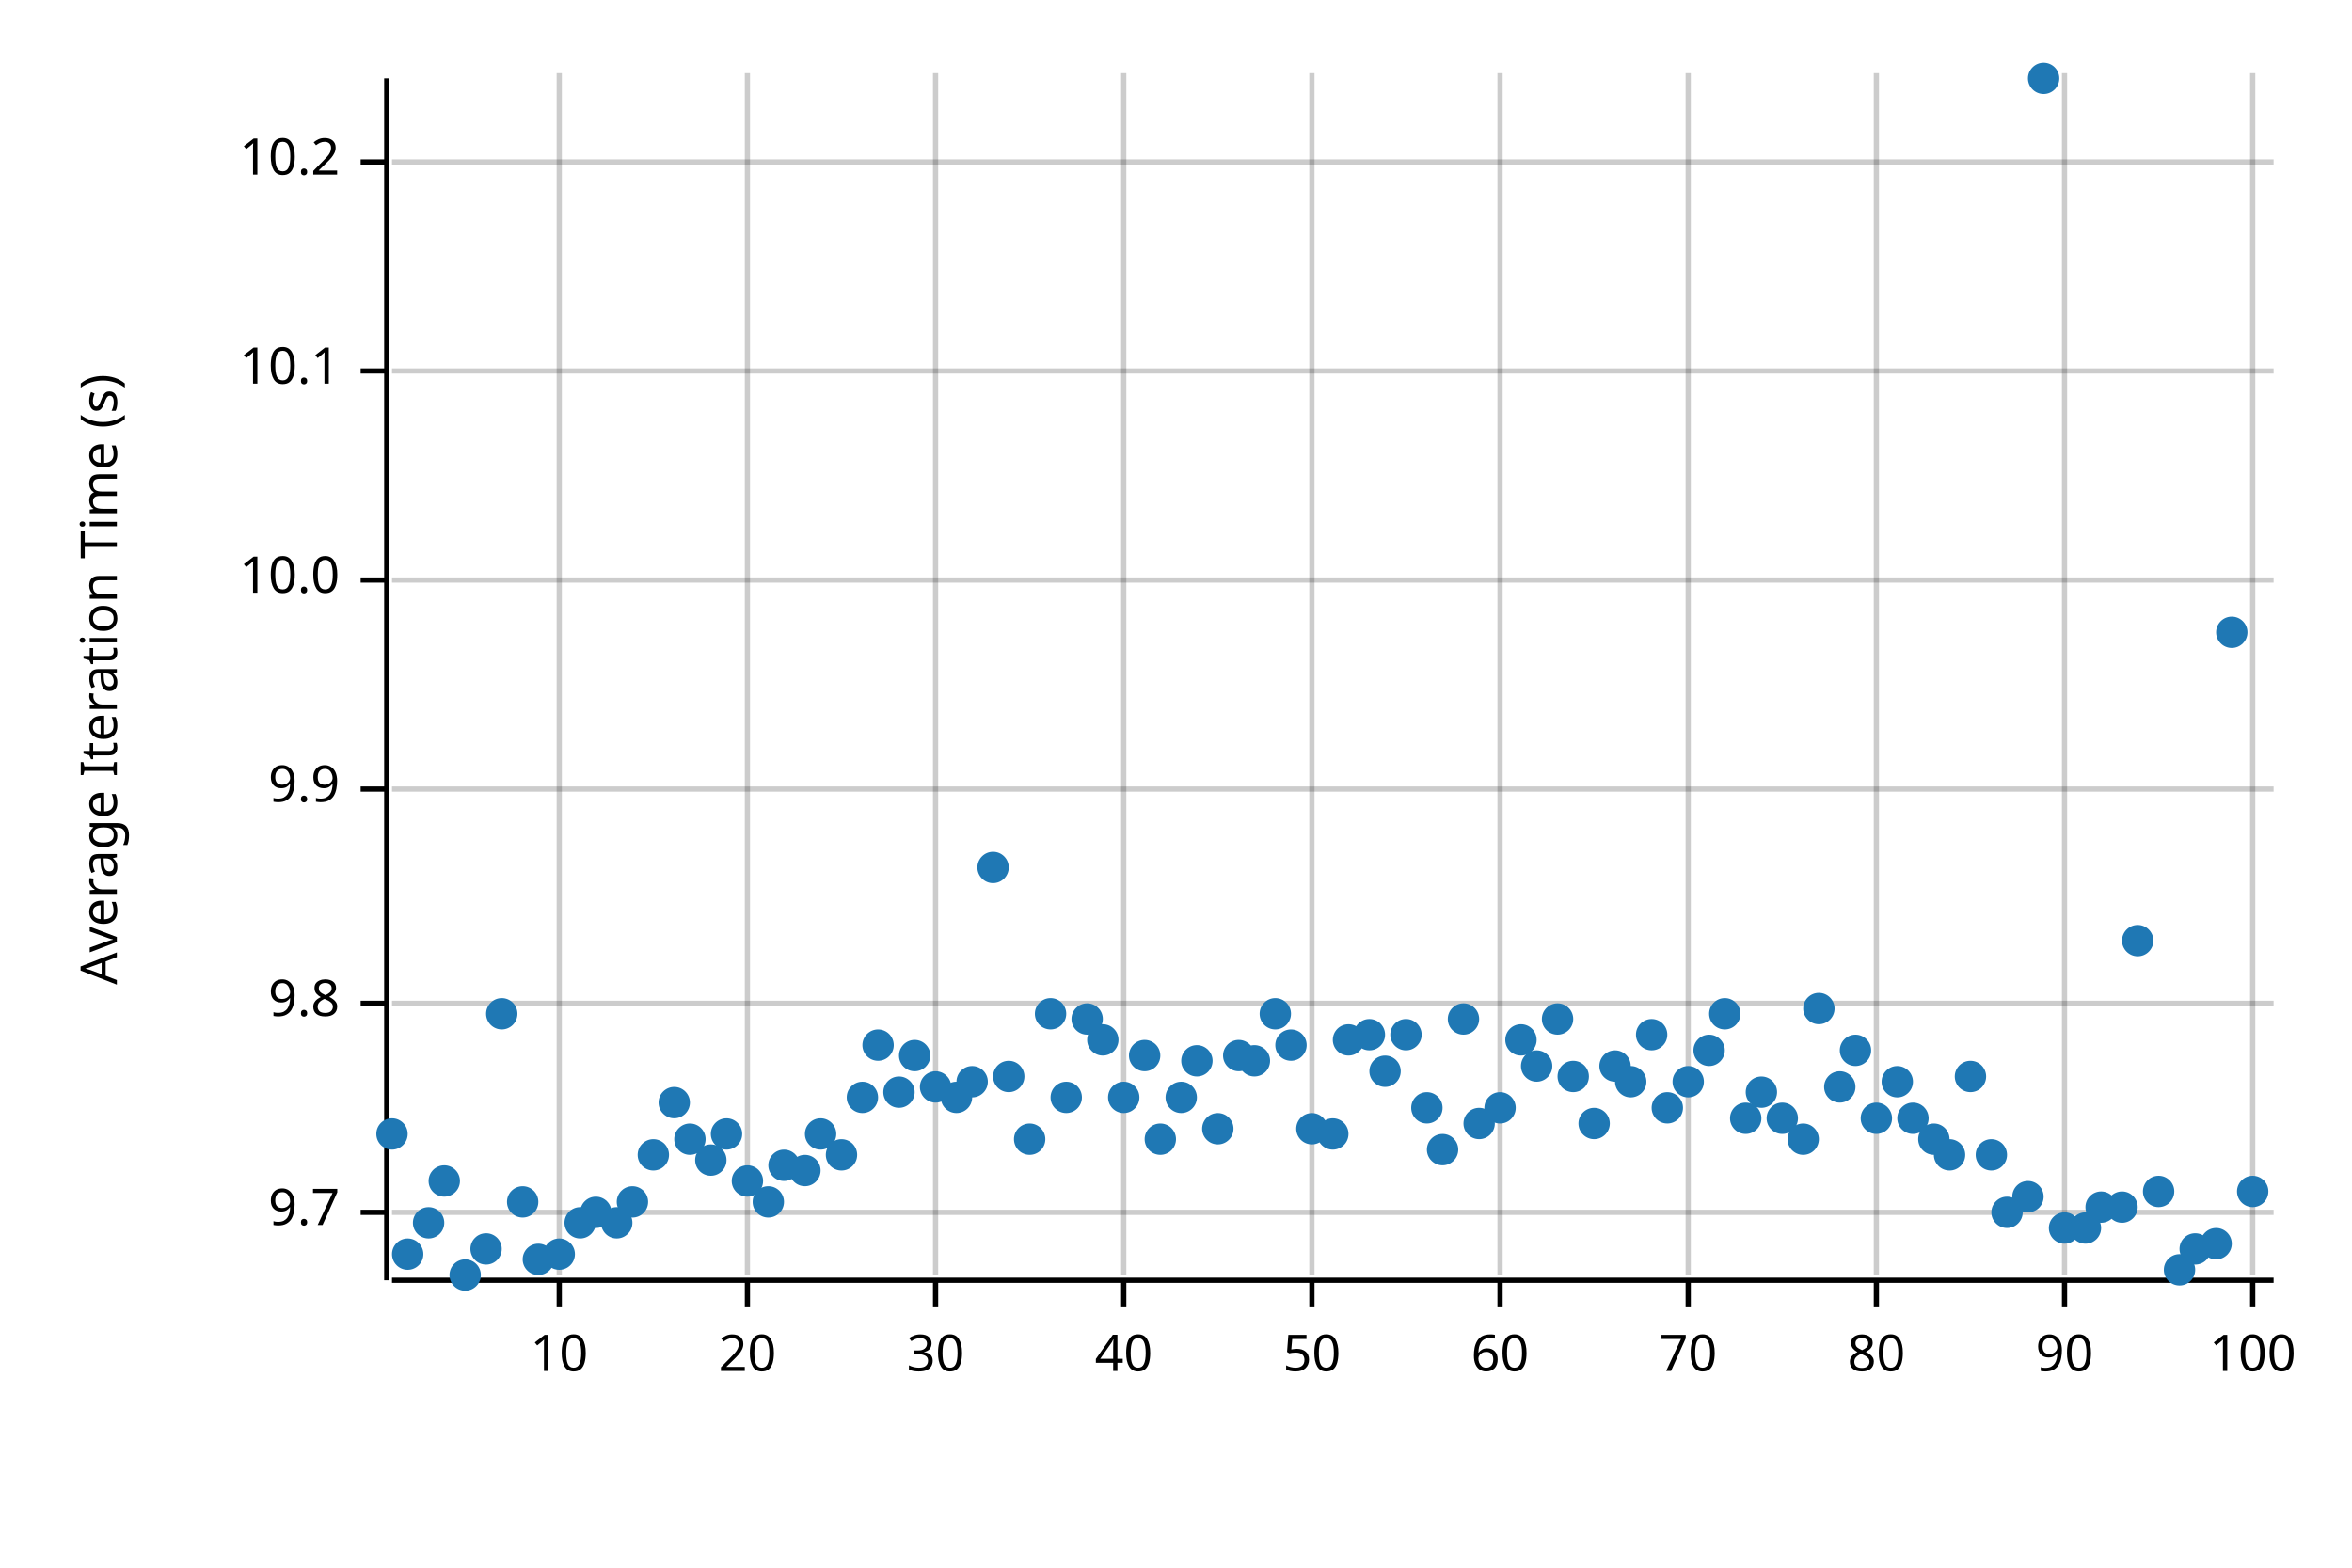
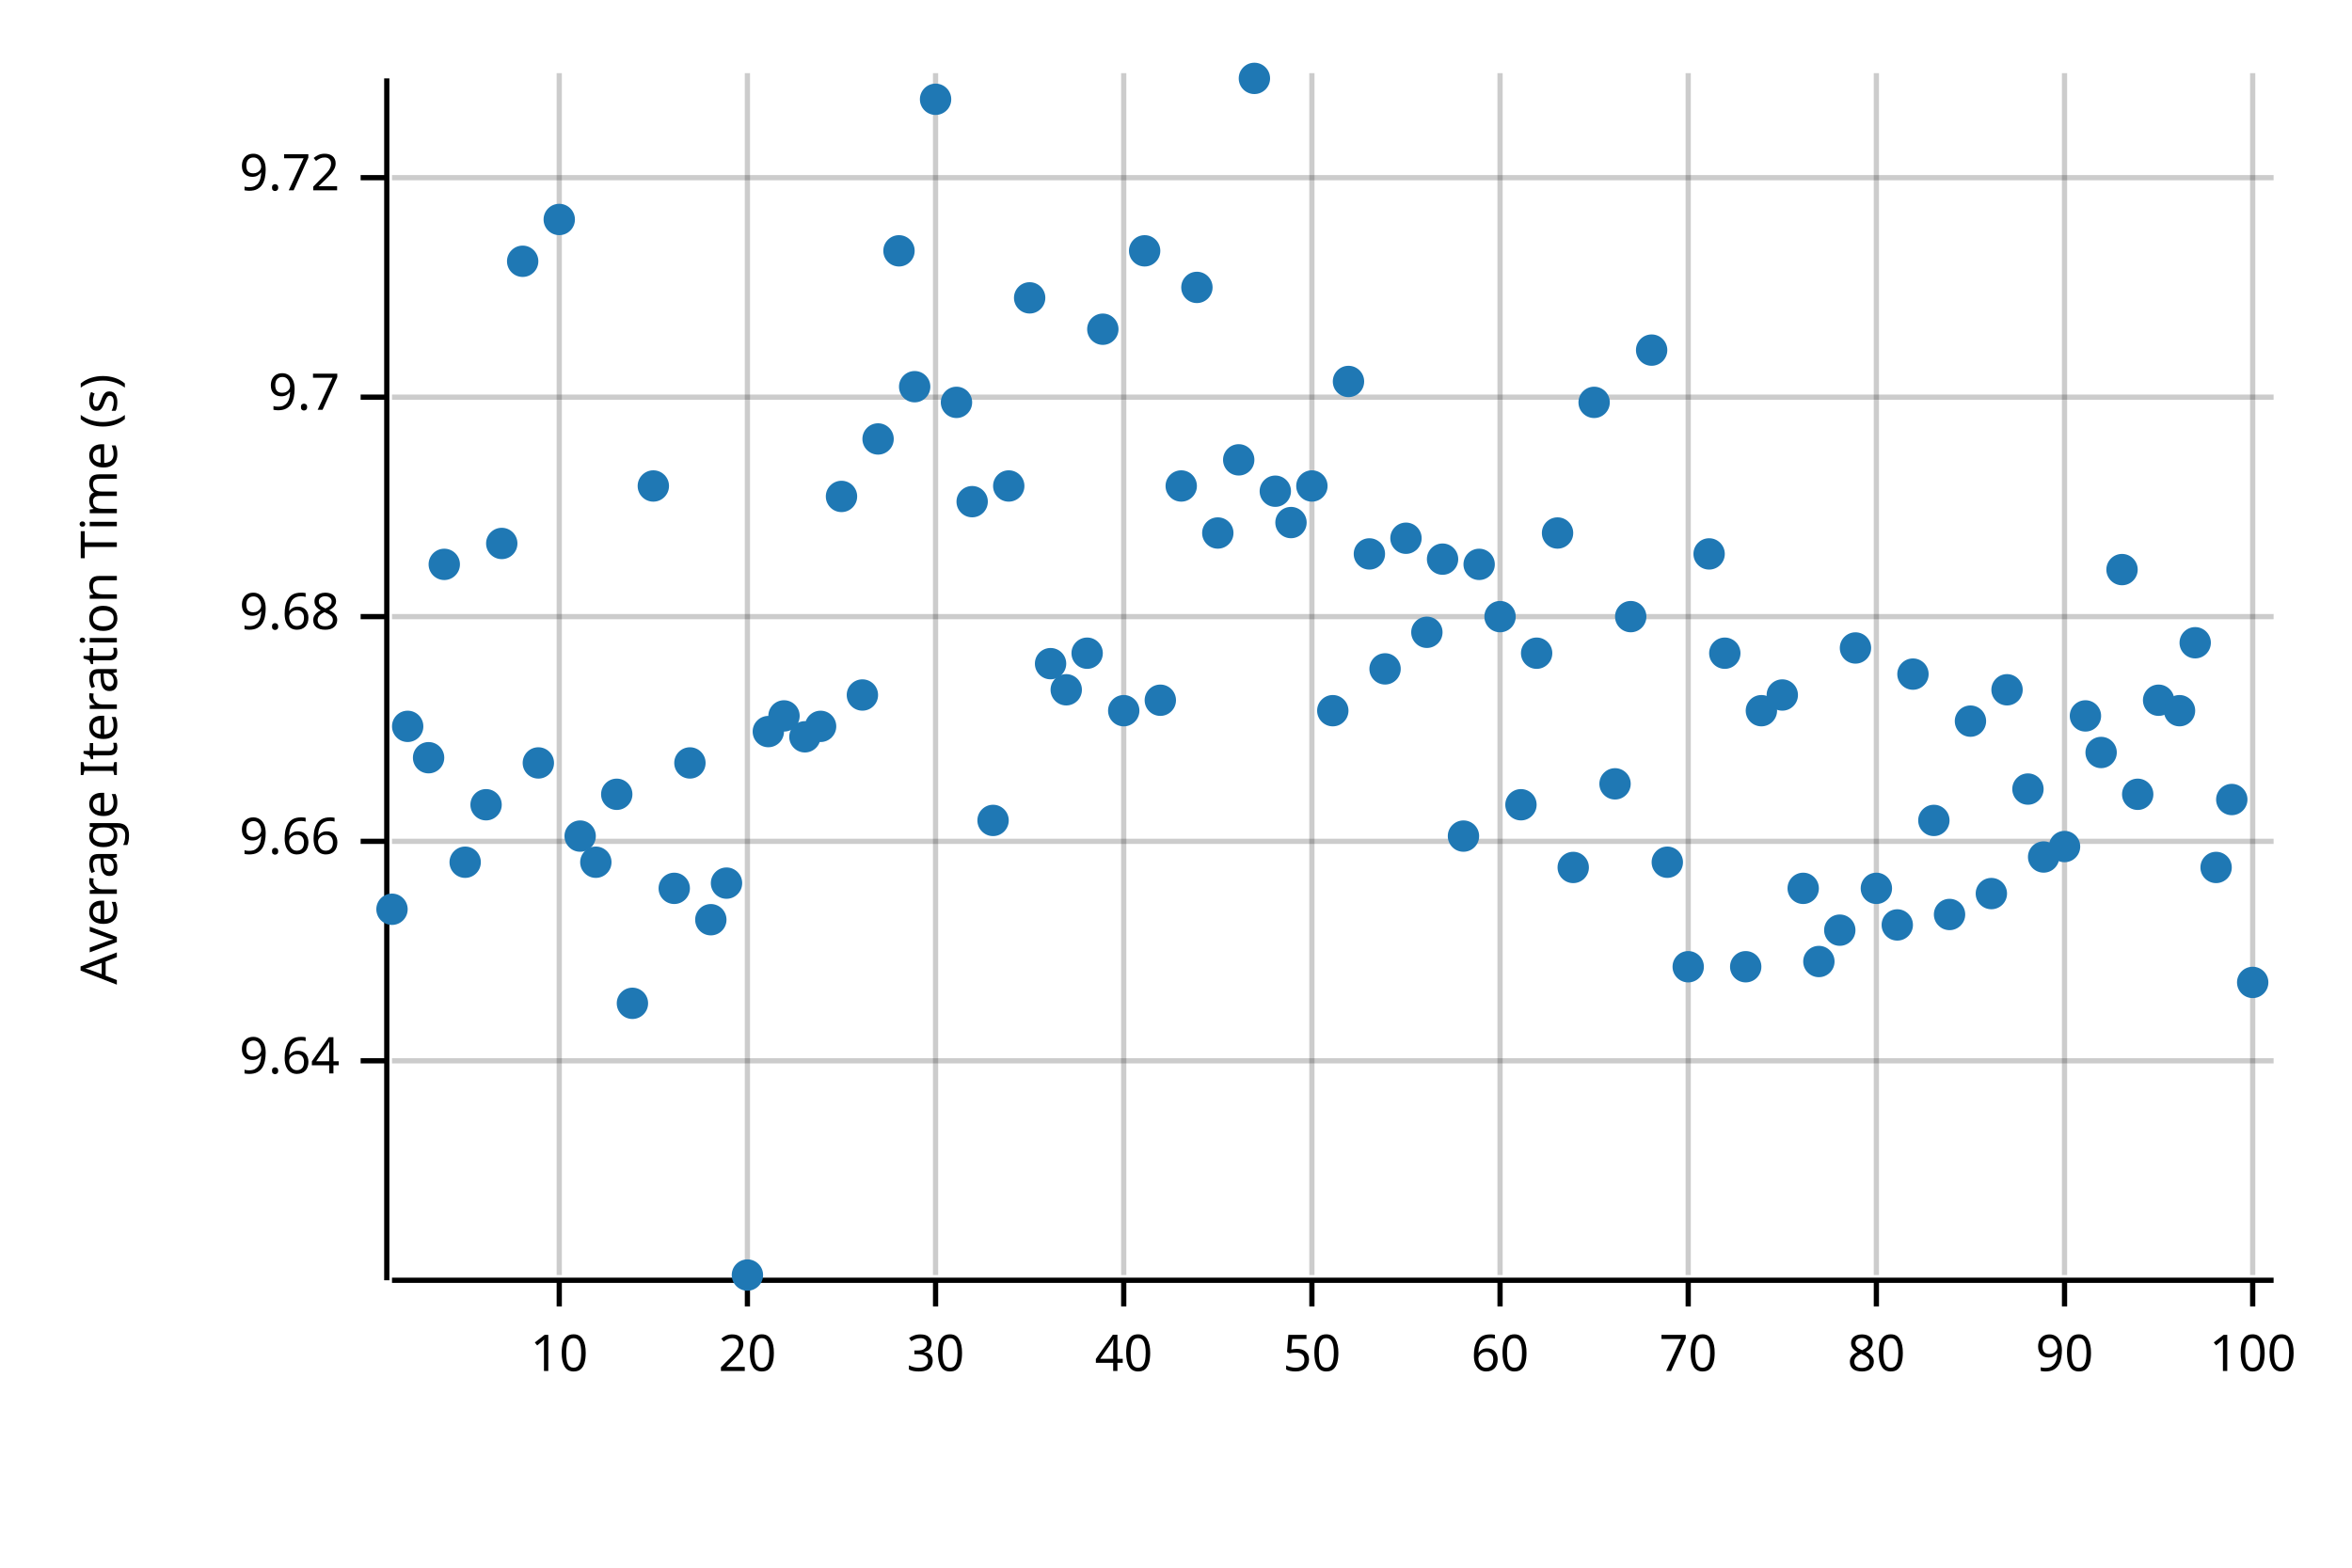
<svg xmlns="http://www.w3.org/2000/svg" width="450" height="300" viewBox="0 0 450 300">
  <text x="15" y="130" dy="0.76em" text-anchor="middle" font-family="sans-serif" font-size="9.677" opacity="1" fill="#000000" transform="rotate(270, 15, 130)">
Average Iteration Time (s)
</text>
  <line opacity="0.2" stroke="#000000" stroke-width="1" x1="107" y1="244" x2="107" y2="14" />
  <line opacity="0.2" stroke="#000000" stroke-width="1" x1="143" y1="244" x2="143" y2="14" />
  <line opacity="0.2" stroke="#000000" stroke-width="1" x1="179" y1="244" x2="179" y2="14" />
  <line opacity="0.2" stroke="#000000" stroke-width="1" x1="215" y1="244" x2="215" y2="14" />
  <line opacity="0.2" stroke="#000000" stroke-width="1" x1="251" y1="244" x2="251" y2="14" />
  <line opacity="0.2" stroke="#000000" stroke-width="1" x1="287" y1="244" x2="287" y2="14" />
  <line opacity="0.2" stroke="#000000" stroke-width="1" x1="323" y1="244" x2="323" y2="14" />
  <line opacity="0.2" stroke="#000000" stroke-width="1" x1="359" y1="244" x2="359" y2="14" />
  <line opacity="0.2" stroke="#000000" stroke-width="1" x1="395" y1="244" x2="395" y2="14" />
  <line opacity="0.2" stroke="#000000" stroke-width="1" x1="431" y1="244" x2="431" y2="14" />
-   <line opacity="0.2" stroke="#000000" stroke-width="1" x1="75" y1="232" x2="435" y2="232" />
-   <line opacity="0.2" stroke="#000000" stroke-width="1" x1="75" y1="192" x2="435" y2="192" />
-   <line opacity="0.2" stroke="#000000" stroke-width="1" x1="75" y1="151" x2="435" y2="151" />
-   <line opacity="0.2" stroke="#000000" stroke-width="1" x1="75" y1="111" x2="435" y2="111" />
-   <line opacity="0.2" stroke="#000000" stroke-width="1" x1="75" y1="71" x2="435" y2="71" />
-   <line opacity="0.2" stroke="#000000" stroke-width="1" x1="75" y1="31" x2="435" y2="31" />
+   <line opacity="0.2" stroke="#000000" stroke-width="1" x1="75" y1="203" x2="435" y2="203" />
+   <line opacity="0.2" stroke="#000000" stroke-width="1" x1="75" y1="161" x2="435" y2="161" />
+   <line opacity="0.2" stroke="#000000" stroke-width="1" x1="75" y1="118" x2="435" y2="118" />
+   <line opacity="0.2" stroke="#000000" stroke-width="1" x1="75" y1="76" x2="435" y2="76" />
+   <line opacity="0.2" stroke="#000000" stroke-width="1" x1="75" y1="34" x2="435" y2="34" />
  <polyline fill="none" opacity="1" stroke="#000000" stroke-width="1" points="74,15 74,245 " />
-   <text x="65" y="232" dy="0.5ex" text-anchor="end" font-family="sans-serif" font-size="9.677" opacity="1" fill="#000000">
+   <text x="65" y="203" dy="0.5ex" text-anchor="end" font-family="sans-serif" font-size="9.677" opacity="1" fill="#000000">
+ 9.64
+ </text>
+   <polyline fill="none" opacity="1" stroke="#000000" stroke-width="1" points="69,203 74,203 " />
+   <text x="65" y="161" dy="0.5ex" text-anchor="end" font-family="sans-serif" font-size="9.677" opacity="1" fill="#000000">
+ 9.66
+ </text>
+   <polyline fill="none" opacity="1" stroke="#000000" stroke-width="1" points="69,161 74,161 " />
+   <text x="65" y="118" dy="0.5ex" text-anchor="end" font-family="sans-serif" font-size="9.677" opacity="1" fill="#000000">
+ 9.68
+ </text>
+   <polyline fill="none" opacity="1" stroke="#000000" stroke-width="1" points="69,118 74,118 " />
+   <text x="65" y="76" dy="0.5ex" text-anchor="end" font-family="sans-serif" font-size="9.677" opacity="1" fill="#000000">
9.7
</text>
-   <polyline fill="none" opacity="1" stroke="#000000" stroke-width="1" points="69,232 74,232 " />
-   <text x="65" y="192" dy="0.5ex" text-anchor="end" font-family="sans-serif" font-size="9.677" opacity="1" fill="#000000">
- 9.8
+   <polyline fill="none" opacity="1" stroke="#000000" stroke-width="1" points="69,76 74,76 " />
+   <text x="65" y="34" dy="0.5ex" text-anchor="end" font-family="sans-serif" font-size="9.677" opacity="1" fill="#000000">
+ 9.72
</text>
-   <polyline fill="none" opacity="1" stroke="#000000" stroke-width="1" points="69,192 74,192 " />
-   <text x="65" y="151" dy="0.5ex" text-anchor="end" font-family="sans-serif" font-size="9.677" opacity="1" fill="#000000">
- 9.9
- </text>
-   <polyline fill="none" opacity="1" stroke="#000000" stroke-width="1" points="69,151 74,151 " />
-   <text x="65" y="111" dy="0.5ex" text-anchor="end" font-family="sans-serif" font-size="9.677" opacity="1" fill="#000000">
- 10.0
- </text>
-   <polyline fill="none" opacity="1" stroke="#000000" stroke-width="1" points="69,111 74,111 " />
-   <text x="65" y="71" dy="0.5ex" text-anchor="end" font-family="sans-serif" font-size="9.677" opacity="1" fill="#000000">
- 10.1
- </text>
-   <polyline fill="none" opacity="1" stroke="#000000" stroke-width="1" points="69,71 74,71 " />
-   <text x="65" y="31" dy="0.5ex" text-anchor="end" font-family="sans-serif" font-size="9.677" opacity="1" fill="#000000">
- 10.2
- </text>
-   <polyline fill="none" opacity="1" stroke="#000000" stroke-width="1" points="69,31 74,31 " />
+   <polyline fill="none" opacity="1" stroke="#000000" stroke-width="1" points="69,34 74,34 " />
  <polyline fill="none" opacity="1" stroke="#000000" stroke-width="1" points="75,245 435,245 " />
  <text x="107" y="255" dy="0.76em" text-anchor="middle" font-family="sans-serif" font-size="9.677" opacity="1" fill="#000000">
10
</text>
  <polyline fill="none" opacity="1" stroke="#000000" stroke-width="1" points="107,245 107,250 " />
  <text x="143" y="255" dy="0.76em" text-anchor="middle" font-family="sans-serif" font-size="9.677" opacity="1" fill="#000000">
20
</text>
  <polyline fill="none" opacity="1" stroke="#000000" stroke-width="1" points="143,245 143,250 " />
  <text x="179" y="255" dy="0.76em" text-anchor="middle" font-family="sans-serif" font-size="9.677" opacity="1" fill="#000000">
30
</text>
  <polyline fill="none" opacity="1" stroke="#000000" stroke-width="1" points="179,245 179,250 " />
  <text x="215" y="255" dy="0.76em" text-anchor="middle" font-family="sans-serif" font-size="9.677" opacity="1" fill="#000000">
40
</text>
  <polyline fill="none" opacity="1" stroke="#000000" stroke-width="1" points="215,245 215,250 " />
  <text x="251" y="255" dy="0.76em" text-anchor="middle" font-family="sans-serif" font-size="9.677" opacity="1" fill="#000000">
50
</text>
  <polyline fill="none" opacity="1" stroke="#000000" stroke-width="1" points="251,245 251,250 " />
  <text x="287" y="255" dy="0.76em" text-anchor="middle" font-family="sans-serif" font-size="9.677" opacity="1" fill="#000000">
60
</text>
  <polyline fill="none" opacity="1" stroke="#000000" stroke-width="1" points="287,245 287,250 " />
  <text x="323" y="255" dy="0.76em" text-anchor="middle" font-family="sans-serif" font-size="9.677" opacity="1" fill="#000000">
70
</text>
  <polyline fill="none" opacity="1" stroke="#000000" stroke-width="1" points="323,245 323,250 " />
  <text x="359" y="255" dy="0.76em" text-anchor="middle" font-family="sans-serif" font-size="9.677" opacity="1" fill="#000000">
80
</text>
  <polyline fill="none" opacity="1" stroke="#000000" stroke-width="1" points="359,245 359,250 " />
  <text x="395" y="255" dy="0.76em" text-anchor="middle" font-family="sans-serif" font-size="9.677" opacity="1" fill="#000000">
90
</text>
  <polyline fill="none" opacity="1" stroke="#000000" stroke-width="1" points="395,245 395,250 " />
  <text x="431" y="255" dy="0.76em" text-anchor="middle" font-family="sans-serif" font-size="9.677" opacity="1" fill="#000000">
100
</text>
  <polyline fill="none" opacity="1" stroke="#000000" stroke-width="1" points="431,245 431,250 " />
-   <circle cx="75" cy="217" r="3" opacity="1" fill="#1F78B4" stroke="none" stroke-width="1" />
-   <circle cx="78" cy="240" r="3" opacity="1" fill="#1F78B4" stroke="none" stroke-width="1" />
-   <circle cx="82" cy="234" r="3" opacity="1" fill="#1F78B4" stroke="none" stroke-width="1" />
-   <circle cx="85" cy="226" r="3" opacity="1" fill="#1F78B4" stroke="none" stroke-width="1" />
-   <circle cx="89" cy="244" r="3" opacity="1" fill="#1F78B4" stroke="none" stroke-width="1" />
-   <circle cx="93" cy="239" r="3" opacity="1" fill="#1F78B4" stroke="none" stroke-width="1" />
-   <circle cx="96" cy="194" r="3" opacity="1" fill="#1F78B4" stroke="none" stroke-width="1" />
-   <circle cx="100" cy="230" r="3" opacity="1" fill="#1F78B4" stroke="none" stroke-width="1" />
-   <circle cx="103" cy="241" r="3" opacity="1" fill="#1F78B4" stroke="none" stroke-width="1" />
-   <circle cx="107" cy="240" r="3" opacity="1" fill="#1F78B4" stroke="none" stroke-width="1" />
-   <circle cx="111" cy="234" r="3" opacity="1" fill="#1F78B4" stroke="none" stroke-width="1" />
-   <circle cx="114" cy="232" r="3" opacity="1" fill="#1F78B4" stroke="none" stroke-width="1" />
-   <circle cx="118" cy="234" r="3" opacity="1" fill="#1F78B4" stroke="none" stroke-width="1" />
-   <circle cx="121" cy="230" r="3" opacity="1" fill="#1F78B4" stroke="none" stroke-width="1" />
-   <circle cx="125" cy="221" r="3" opacity="1" fill="#1F78B4" stroke="none" stroke-width="1" />
-   <circle cx="129" cy="211" r="3" opacity="1" fill="#1F78B4" stroke="none" stroke-width="1" />
-   <circle cx="132" cy="218" r="3" opacity="1" fill="#1F78B4" stroke="none" stroke-width="1" />
-   <circle cx="136" cy="222" r="3" opacity="1" fill="#1F78B4" stroke="none" stroke-width="1" />
-   <circle cx="139" cy="217" r="3" opacity="1" fill="#1F78B4" stroke="none" stroke-width="1" />
-   <circle cx="143" cy="226" r="3" opacity="1" fill="#1F78B4" stroke="none" stroke-width="1" />
-   <circle cx="147" cy="230" r="3" opacity="1" fill="#1F78B4" stroke="none" stroke-width="1" />
-   <circle cx="150" cy="223" r="3" opacity="1" fill="#1F78B4" stroke="none" stroke-width="1" />
-   <circle cx="154" cy="224" r="3" opacity="1" fill="#1F78B4" stroke="none" stroke-width="1" />
-   <circle cx="157" cy="217" r="3" opacity="1" fill="#1F78B4" stroke="none" stroke-width="1" />
-   <circle cx="161" cy="221" r="3" opacity="1" fill="#1F78B4" stroke="none" stroke-width="1" />
-   <circle cx="165" cy="210" r="3" opacity="1" fill="#1F78B4" stroke="none" stroke-width="1" />
-   <circle cx="168" cy="200" r="3" opacity="1" fill="#1F78B4" stroke="none" stroke-width="1" />
-   <circle cx="172" cy="209" r="3" opacity="1" fill="#1F78B4" stroke="none" stroke-width="1" />
-   <circle cx="175" cy="202" r="3" opacity="1" fill="#1F78B4" stroke="none" stroke-width="1" />
-   <circle cx="179" cy="208" r="3" opacity="1" fill="#1F78B4" stroke="none" stroke-width="1" />
-   <circle cx="183" cy="210" r="3" opacity="1" fill="#1F78B4" stroke="none" stroke-width="1" />
-   <circle cx="186" cy="207" r="3" opacity="1" fill="#1F78B4" stroke="none" stroke-width="1" />
-   <circle cx="190" cy="166" r="3" opacity="1" fill="#1F78B4" stroke="none" stroke-width="1" />
-   <circle cx="193" cy="206" r="3" opacity="1" fill="#1F78B4" stroke="none" stroke-width="1" />
-   <circle cx="197" cy="218" r="3" opacity="1" fill="#1F78B4" stroke="none" stroke-width="1" />
-   <circle cx="201" cy="194" r="3" opacity="1" fill="#1F78B4" stroke="none" stroke-width="1" />
-   <circle cx="204" cy="210" r="3" opacity="1" fill="#1F78B4" stroke="none" stroke-width="1" />
-   <circle cx="208" cy="195" r="3" opacity="1" fill="#1F78B4" stroke="none" stroke-width="1" />
-   <circle cx="211" cy="199" r="3" opacity="1" fill="#1F78B4" stroke="none" stroke-width="1" />
-   <circle cx="215" cy="210" r="3" opacity="1" fill="#1F78B4" stroke="none" stroke-width="1" />
-   <circle cx="219" cy="202" r="3" opacity="1" fill="#1F78B4" stroke="none" stroke-width="1" />
-   <circle cx="222" cy="218" r="3" opacity="1" fill="#1F78B4" stroke="none" stroke-width="1" />
-   <circle cx="226" cy="210" r="3" opacity="1" fill="#1F78B4" stroke="none" stroke-width="1" />
-   <circle cx="229" cy="203" r="3" opacity="1" fill="#1F78B4" stroke="none" stroke-width="1" />
-   <circle cx="233" cy="216" r="3" opacity="1" fill="#1F78B4" stroke="none" stroke-width="1" />
-   <circle cx="237" cy="202" r="3" opacity="1" fill="#1F78B4" stroke="none" stroke-width="1" />
-   <circle cx="240" cy="203" r="3" opacity="1" fill="#1F78B4" stroke="none" stroke-width="1" />
-   <circle cx="244" cy="194" r="3" opacity="1" fill="#1F78B4" stroke="none" stroke-width="1" />
-   <circle cx="247" cy="200" r="3" opacity="1" fill="#1F78B4" stroke="none" stroke-width="1" />
-   <circle cx="251" cy="216" r="3" opacity="1" fill="#1F78B4" stroke="none" stroke-width="1" />
-   <circle cx="255" cy="217" r="3" opacity="1" fill="#1F78B4" stroke="none" stroke-width="1" />
-   <circle cx="258" cy="199" r="3" opacity="1" fill="#1F78B4" stroke="none" stroke-width="1" />
-   <circle cx="262" cy="198" r="3" opacity="1" fill="#1F78B4" stroke="none" stroke-width="1" />
-   <circle cx="265" cy="205" r="3" opacity="1" fill="#1F78B4" stroke="none" stroke-width="1" />
-   <circle cx="269" cy="198" r="3" opacity="1" fill="#1F78B4" stroke="none" stroke-width="1" />
-   <circle cx="273" cy="212" r="3" opacity="1" fill="#1F78B4" stroke="none" stroke-width="1" />
-   <circle cx="276" cy="220" r="3" opacity="1" fill="#1F78B4" stroke="none" stroke-width="1" />
-   <circle cx="280" cy="195" r="3" opacity="1" fill="#1F78B4" stroke="none" stroke-width="1" />
-   <circle cx="283" cy="215" r="3" opacity="1" fill="#1F78B4" stroke="none" stroke-width="1" />
-   <circle cx="287" cy="212" r="3" opacity="1" fill="#1F78B4" stroke="none" stroke-width="1" />
-   <circle cx="291" cy="199" r="3" opacity="1" fill="#1F78B4" stroke="none" stroke-width="1" />
-   <circle cx="294" cy="204" r="3" opacity="1" fill="#1F78B4" stroke="none" stroke-width="1" />
-   <circle cx="298" cy="195" r="3" opacity="1" fill="#1F78B4" stroke="none" stroke-width="1" />
-   <circle cx="301" cy="206" r="3" opacity="1" fill="#1F78B4" stroke="none" stroke-width="1" />
-   <circle cx="305" cy="215" r="3" opacity="1" fill="#1F78B4" stroke="none" stroke-width="1" />
-   <circle cx="309" cy="204" r="3" opacity="1" fill="#1F78B4" stroke="none" stroke-width="1" />
-   <circle cx="312" cy="207" r="3" opacity="1" fill="#1F78B4" stroke="none" stroke-width="1" />
-   <circle cx="316" cy="198" r="3" opacity="1" fill="#1F78B4" stroke="none" stroke-width="1" />
-   <circle cx="319" cy="212" r="3" opacity="1" fill="#1F78B4" stroke="none" stroke-width="1" />
-   <circle cx="323" cy="207" r="3" opacity="1" fill="#1F78B4" stroke="none" stroke-width="1" />
-   <circle cx="327" cy="201" r="3" opacity="1" fill="#1F78B4" stroke="none" stroke-width="1" />
-   <circle cx="330" cy="194" r="3" opacity="1" fill="#1F78B4" stroke="none" stroke-width="1" />
-   <circle cx="334" cy="214" r="3" opacity="1" fill="#1F78B4" stroke="none" stroke-width="1" />
-   <circle cx="337" cy="209" r="3" opacity="1" fill="#1F78B4" stroke="none" stroke-width="1" />
-   <circle cx="341" cy="214" r="3" opacity="1" fill="#1F78B4" stroke="none" stroke-width="1" />
-   <circle cx="345" cy="218" r="3" opacity="1" fill="#1F78B4" stroke="none" stroke-width="1" />
-   <circle cx="348" cy="193" r="3" opacity="1" fill="#1F78B4" stroke="none" stroke-width="1" />
-   <circle cx="352" cy="208" r="3" opacity="1" fill="#1F78B4" stroke="none" stroke-width="1" />
-   <circle cx="355" cy="201" r="3" opacity="1" fill="#1F78B4" stroke="none" stroke-width="1" />
-   <circle cx="359" cy="214" r="3" opacity="1" fill="#1F78B4" stroke="none" stroke-width="1" />
-   <circle cx="363" cy="207" r="3" opacity="1" fill="#1F78B4" stroke="none" stroke-width="1" />
-   <circle cx="366" cy="214" r="3" opacity="1" fill="#1F78B4" stroke="none" stroke-width="1" />
-   <circle cx="370" cy="218" r="3" opacity="1" fill="#1F78B4" stroke="none" stroke-width="1" />
-   <circle cx="373" cy="221" r="3" opacity="1" fill="#1F78B4" stroke="none" stroke-width="1" />
-   <circle cx="377" cy="206" r="3" opacity="1" fill="#1F78B4" stroke="none" stroke-width="1" />
-   <circle cx="381" cy="221" r="3" opacity="1" fill="#1F78B4" stroke="none" stroke-width="1" />
-   <circle cx="384" cy="232" r="3" opacity="1" fill="#1F78B4" stroke="none" stroke-width="1" />
-   <circle cx="388" cy="229" r="3" opacity="1" fill="#1F78B4" stroke="none" stroke-width="1" />
-   <circle cx="391" cy="15" r="3" opacity="1" fill="#1F78B4" stroke="none" stroke-width="1" />
-   <circle cx="395" cy="235" r="3" opacity="1" fill="#1F78B4" stroke="none" stroke-width="1" />
-   <circle cx="399" cy="235" r="3" opacity="1" fill="#1F78B4" stroke="none" stroke-width="1" />
-   <circle cx="402" cy="231" r="3" opacity="1" fill="#1F78B4" stroke="none" stroke-width="1" />
-   <circle cx="406" cy="231" r="3" opacity="1" fill="#1F78B4" stroke="none" stroke-width="1" />
-   <circle cx="409" cy="180" r="3" opacity="1" fill="#1F78B4" stroke="none" stroke-width="1" />
-   <circle cx="413" cy="228" r="3" opacity="1" fill="#1F78B4" stroke="none" stroke-width="1" />
-   <circle cx="417" cy="243" r="3" opacity="1" fill="#1F78B4" stroke="none" stroke-width="1" />
-   <circle cx="420" cy="239" r="3" opacity="1" fill="#1F78B4" stroke="none" stroke-width="1" />
-   <circle cx="424" cy="238" r="3" opacity="1" fill="#1F78B4" stroke="none" stroke-width="1" />
-   <circle cx="427" cy="121" r="3" opacity="1" fill="#1F78B4" stroke="none" stroke-width="1" />
-   <circle cx="431" cy="228" r="3" opacity="1" fill="#1F78B4" stroke="none" stroke-width="1" />
+   <circle cx="75" cy="174" r="3" opacity="1" fill="#1F78B4" stroke="none" stroke-width="1" />
+   <circle cx="78" cy="139" r="3" opacity="1" fill="#1F78B4" stroke="none" stroke-width="1" />
+   <circle cx="82" cy="145" r="3" opacity="1" fill="#1F78B4" stroke="none" stroke-width="1" />
+   <circle cx="85" cy="108" r="3" opacity="1" fill="#1F78B4" stroke="none" stroke-width="1" />
+   <circle cx="89" cy="165" r="3" opacity="1" fill="#1F78B4" stroke="none" stroke-width="1" />
+   <circle cx="93" cy="154" r="3" opacity="1" fill="#1F78B4" stroke="none" stroke-width="1" />
+   <circle cx="96" cy="104" r="3" opacity="1" fill="#1F78B4" stroke="none" stroke-width="1" />
+   <circle cx="100" cy="50" r="3" opacity="1" fill="#1F78B4" stroke="none" stroke-width="1" />
+   <circle cx="103" cy="146" r="3" opacity="1" fill="#1F78B4" stroke="none" stroke-width="1" />
+   <circle cx="107" cy="42" r="3" opacity="1" fill="#1F78B4" stroke="none" stroke-width="1" />
+   <circle cx="111" cy="160" r="3" opacity="1" fill="#1F78B4" stroke="none" stroke-width="1" />
+   <circle cx="114" cy="165" r="3" opacity="1" fill="#1F78B4" stroke="none" stroke-width="1" />
+   <circle cx="118" cy="152" r="3" opacity="1" fill="#1F78B4" stroke="none" stroke-width="1" />
+   <circle cx="121" cy="192" r="3" opacity="1" fill="#1F78B4" stroke="none" stroke-width="1" />
+   <circle cx="125" cy="93" r="3" opacity="1" fill="#1F78B4" stroke="none" stroke-width="1" />
+   <circle cx="129" cy="170" r="3" opacity="1" fill="#1F78B4" stroke="none" stroke-width="1" />
+   <circle cx="132" cy="146" r="3" opacity="1" fill="#1F78B4" stroke="none" stroke-width="1" />
+   <circle cx="136" cy="176" r="3" opacity="1" fill="#1F78B4" stroke="none" stroke-width="1" />
+   <circle cx="139" cy="169" r="3" opacity="1" fill="#1F78B4" stroke="none" stroke-width="1" />
+   <circle cx="143" cy="244" r="3" opacity="1" fill="#1F78B4" stroke="none" stroke-width="1" />
+   <circle cx="147" cy="140" r="3" opacity="1" fill="#1F78B4" stroke="none" stroke-width="1" />
+   <circle cx="150" cy="137" r="3" opacity="1" fill="#1F78B4" stroke="none" stroke-width="1" />
+   <circle cx="154" cy="141" r="3" opacity="1" fill="#1F78B4" stroke="none" stroke-width="1" />
+   <circle cx="157" cy="139" r="3" opacity="1" fill="#1F78B4" stroke="none" stroke-width="1" />
+   <circle cx="161" cy="95" r="3" opacity="1" fill="#1F78B4" stroke="none" stroke-width="1" />
+   <circle cx="165" cy="133" r="3" opacity="1" fill="#1F78B4" stroke="none" stroke-width="1" />
+   <circle cx="168" cy="84" r="3" opacity="1" fill="#1F78B4" stroke="none" stroke-width="1" />
+   <circle cx="172" cy="48" r="3" opacity="1" fill="#1F78B4" stroke="none" stroke-width="1" />
+   <circle cx="175" cy="74" r="3" opacity="1" fill="#1F78B4" stroke="none" stroke-width="1" />
+   <circle cx="179" cy="19" r="3" opacity="1" fill="#1F78B4" stroke="none" stroke-width="1" />
+   <circle cx="183" cy="77" r="3" opacity="1" fill="#1F78B4" stroke="none" stroke-width="1" />
+   <circle cx="186" cy="96" r="3" opacity="1" fill="#1F78B4" stroke="none" stroke-width="1" />
+   <circle cx="190" cy="157" r="3" opacity="1" fill="#1F78B4" stroke="none" stroke-width="1" />
+   <circle cx="193" cy="93" r="3" opacity="1" fill="#1F78B4" stroke="none" stroke-width="1" />
+   <circle cx="197" cy="57" r="3" opacity="1" fill="#1F78B4" stroke="none" stroke-width="1" />
+   <circle cx="201" cy="127" r="3" opacity="1" fill="#1F78B4" stroke="none" stroke-width="1" />
+   <circle cx="204" cy="132" r="3" opacity="1" fill="#1F78B4" stroke="none" stroke-width="1" />
+   <circle cx="208" cy="125" r="3" opacity="1" fill="#1F78B4" stroke="none" stroke-width="1" />
+   <circle cx="211" cy="63" r="3" opacity="1" fill="#1F78B4" stroke="none" stroke-width="1" />
+   <circle cx="215" cy="136" r="3" opacity="1" fill="#1F78B4" stroke="none" stroke-width="1" />
+   <circle cx="219" cy="48" r="3" opacity="1" fill="#1F78B4" stroke="none" stroke-width="1" />
+   <circle cx="222" cy="134" r="3" opacity="1" fill="#1F78B4" stroke="none" stroke-width="1" />
+   <circle cx="226" cy="93" r="3" opacity="1" fill="#1F78B4" stroke="none" stroke-width="1" />
+   <circle cx="229" cy="55" r="3" opacity="1" fill="#1F78B4" stroke="none" stroke-width="1" />
+   <circle cx="233" cy="102" r="3" opacity="1" fill="#1F78B4" stroke="none" stroke-width="1" />
+   <circle cx="237" cy="88" r="3" opacity="1" fill="#1F78B4" stroke="none" stroke-width="1" />
+   <circle cx="240" cy="15" r="3" opacity="1" fill="#1F78B4" stroke="none" stroke-width="1" />
+   <circle cx="244" cy="94" r="3" opacity="1" fill="#1F78B4" stroke="none" stroke-width="1" />
+   <circle cx="247" cy="100" r="3" opacity="1" fill="#1F78B4" stroke="none" stroke-width="1" />
+   <circle cx="251" cy="93" r="3" opacity="1" fill="#1F78B4" stroke="none" stroke-width="1" />
+   <circle cx="255" cy="136" r="3" opacity="1" fill="#1F78B4" stroke="none" stroke-width="1" />
+   <circle cx="258" cy="73" r="3" opacity="1" fill="#1F78B4" stroke="none" stroke-width="1" />
+   <circle cx="262" cy="106" r="3" opacity="1" fill="#1F78B4" stroke="none" stroke-width="1" />
+   <circle cx="265" cy="128" r="3" opacity="1" fill="#1F78B4" stroke="none" stroke-width="1" />
+   <circle cx="269" cy="103" r="3" opacity="1" fill="#1F78B4" stroke="none" stroke-width="1" />
+   <circle cx="273" cy="121" r="3" opacity="1" fill="#1F78B4" stroke="none" stroke-width="1" />
+   <circle cx="276" cy="107" r="3" opacity="1" fill="#1F78B4" stroke="none" stroke-width="1" />
+   <circle cx="280" cy="160" r="3" opacity="1" fill="#1F78B4" stroke="none" stroke-width="1" />
+   <circle cx="283" cy="108" r="3" opacity="1" fill="#1F78B4" stroke="none" stroke-width="1" />
+   <circle cx="287" cy="118" r="3" opacity="1" fill="#1F78B4" stroke="none" stroke-width="1" />
+   <circle cx="291" cy="154" r="3" opacity="1" fill="#1F78B4" stroke="none" stroke-width="1" />
+   <circle cx="294" cy="125" r="3" opacity="1" fill="#1F78B4" stroke="none" stroke-width="1" />
+   <circle cx="298" cy="102" r="3" opacity="1" fill="#1F78B4" stroke="none" stroke-width="1" />
+   <circle cx="301" cy="166" r="3" opacity="1" fill="#1F78B4" stroke="none" stroke-width="1" />
+   <circle cx="305" cy="77" r="3" opacity="1" fill="#1F78B4" stroke="none" stroke-width="1" />
+   <circle cx="309" cy="150" r="3" opacity="1" fill="#1F78B4" stroke="none" stroke-width="1" />
+   <circle cx="312" cy="118" r="3" opacity="1" fill="#1F78B4" stroke="none" stroke-width="1" />
+   <circle cx="316" cy="67" r="3" opacity="1" fill="#1F78B4" stroke="none" stroke-width="1" />
+   <circle cx="319" cy="165" r="3" opacity="1" fill="#1F78B4" stroke="none" stroke-width="1" />
+   <circle cx="323" cy="185" r="3" opacity="1" fill="#1F78B4" stroke="none" stroke-width="1" />
+   <circle cx="327" cy="106" r="3" opacity="1" fill="#1F78B4" stroke="none" stroke-width="1" />
+   <circle cx="330" cy="125" r="3" opacity="1" fill="#1F78B4" stroke="none" stroke-width="1" />
+   <circle cx="334" cy="185" r="3" opacity="1" fill="#1F78B4" stroke="none" stroke-width="1" />
+   <circle cx="337" cy="136" r="3" opacity="1" fill="#1F78B4" stroke="none" stroke-width="1" />
+   <circle cx="341" cy="133" r="3" opacity="1" fill="#1F78B4" stroke="none" stroke-width="1" />
+   <circle cx="345" cy="170" r="3" opacity="1" fill="#1F78B4" stroke="none" stroke-width="1" />
+   <circle cx="348" cy="184" r="3" opacity="1" fill="#1F78B4" stroke="none" stroke-width="1" />
+   <circle cx="352" cy="178" r="3" opacity="1" fill="#1F78B4" stroke="none" stroke-width="1" />
+   <circle cx="355" cy="124" r="3" opacity="1" fill="#1F78B4" stroke="none" stroke-width="1" />
+   <circle cx="359" cy="170" r="3" opacity="1" fill="#1F78B4" stroke="none" stroke-width="1" />
+   <circle cx="363" cy="177" r="3" opacity="1" fill="#1F78B4" stroke="none" stroke-width="1" />
+   <circle cx="366" cy="129" r="3" opacity="1" fill="#1F78B4" stroke="none" stroke-width="1" />
+   <circle cx="370" cy="157" r="3" opacity="1" fill="#1F78B4" stroke="none" stroke-width="1" />
+   <circle cx="373" cy="175" r="3" opacity="1" fill="#1F78B4" stroke="none" stroke-width="1" />
+   <circle cx="377" cy="138" r="3" opacity="1" fill="#1F78B4" stroke="none" stroke-width="1" />
+   <circle cx="381" cy="171" r="3" opacity="1" fill="#1F78B4" stroke="none" stroke-width="1" />
+   <circle cx="384" cy="132" r="3" opacity="1" fill="#1F78B4" stroke="none" stroke-width="1" />
+   <circle cx="388" cy="151" r="3" opacity="1" fill="#1F78B4" stroke="none" stroke-width="1" />
+   <circle cx="391" cy="164" r="3" opacity="1" fill="#1F78B4" stroke="none" stroke-width="1" />
+   <circle cx="395" cy="162" r="3" opacity="1" fill="#1F78B4" stroke="none" stroke-width="1" />
+   <circle cx="399" cy="137" r="3" opacity="1" fill="#1F78B4" stroke="none" stroke-width="1" />
+   <circle cx="402" cy="144" r="3" opacity="1" fill="#1F78B4" stroke="none" stroke-width="1" />
+   <circle cx="406" cy="109" r="3" opacity="1" fill="#1F78B4" stroke="none" stroke-width="1" />
+   <circle cx="409" cy="152" r="3" opacity="1" fill="#1F78B4" stroke="none" stroke-width="1" />
+   <circle cx="413" cy="134" r="3" opacity="1" fill="#1F78B4" stroke="none" stroke-width="1" />
+   <circle cx="417" cy="136" r="3" opacity="1" fill="#1F78B4" stroke="none" stroke-width="1" />
+   <circle cx="420" cy="123" r="3" opacity="1" fill="#1F78B4" stroke="none" stroke-width="1" />
+   <circle cx="424" cy="166" r="3" opacity="1" fill="#1F78B4" stroke="none" stroke-width="1" />
+   <circle cx="427" cy="153" r="3" opacity="1" fill="#1F78B4" stroke="none" stroke-width="1" />
+   <circle cx="431" cy="188" r="3" opacity="1" fill="#1F78B4" stroke="none" stroke-width="1" />
</svg>
